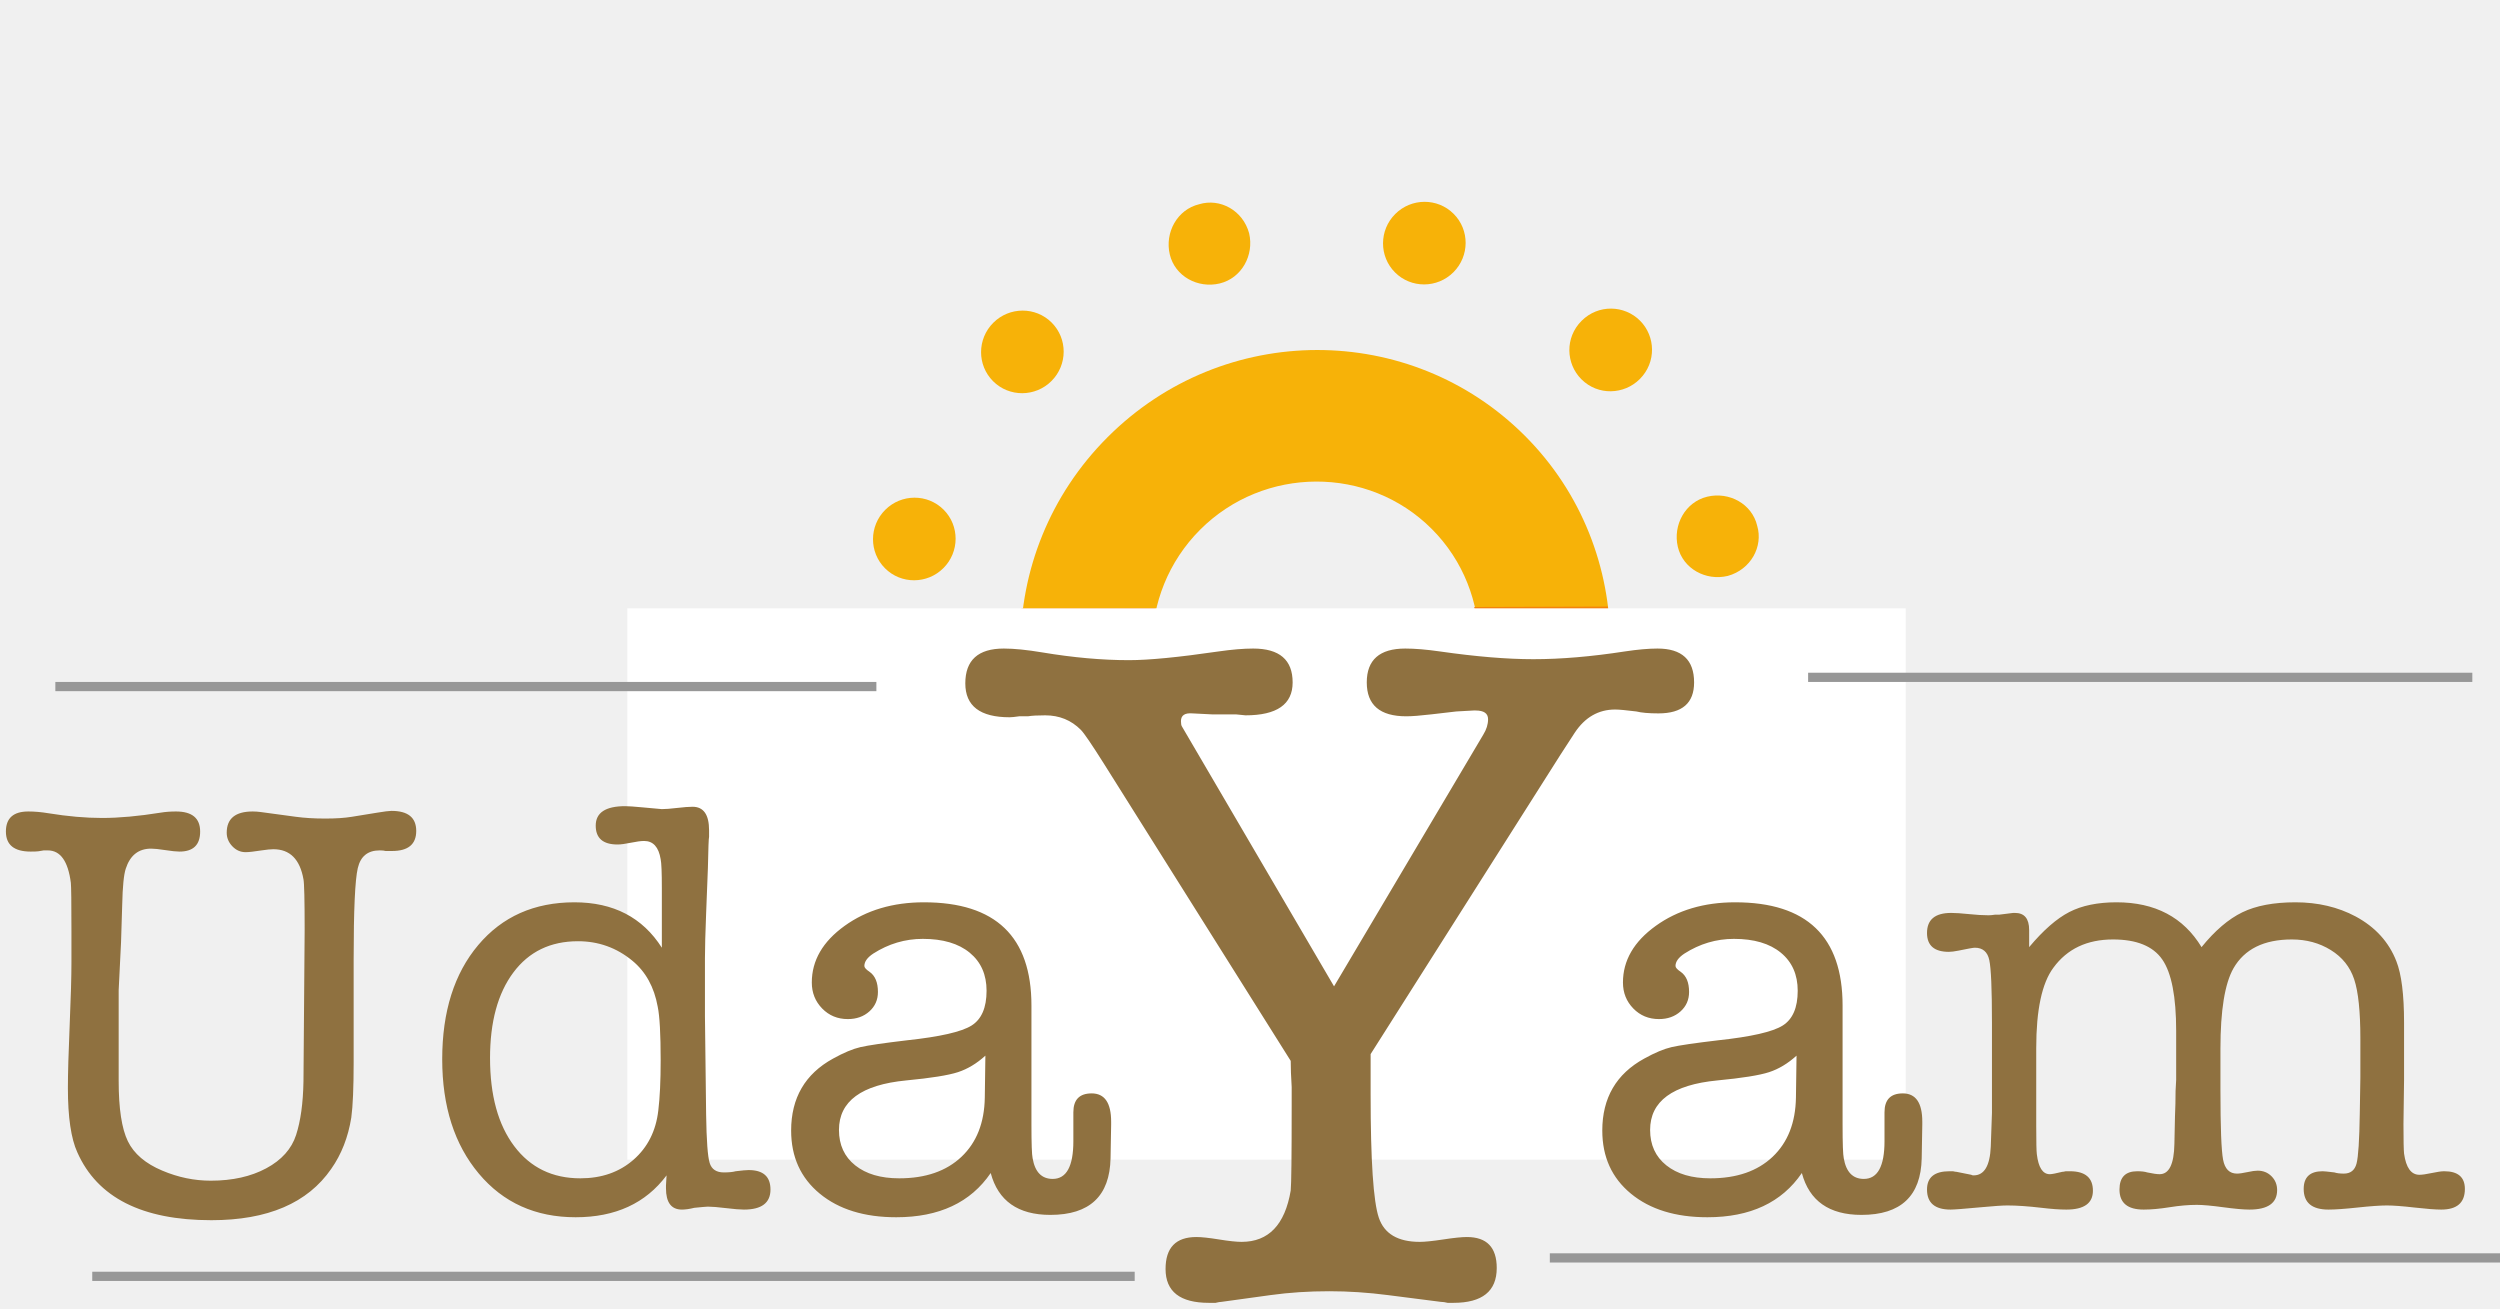
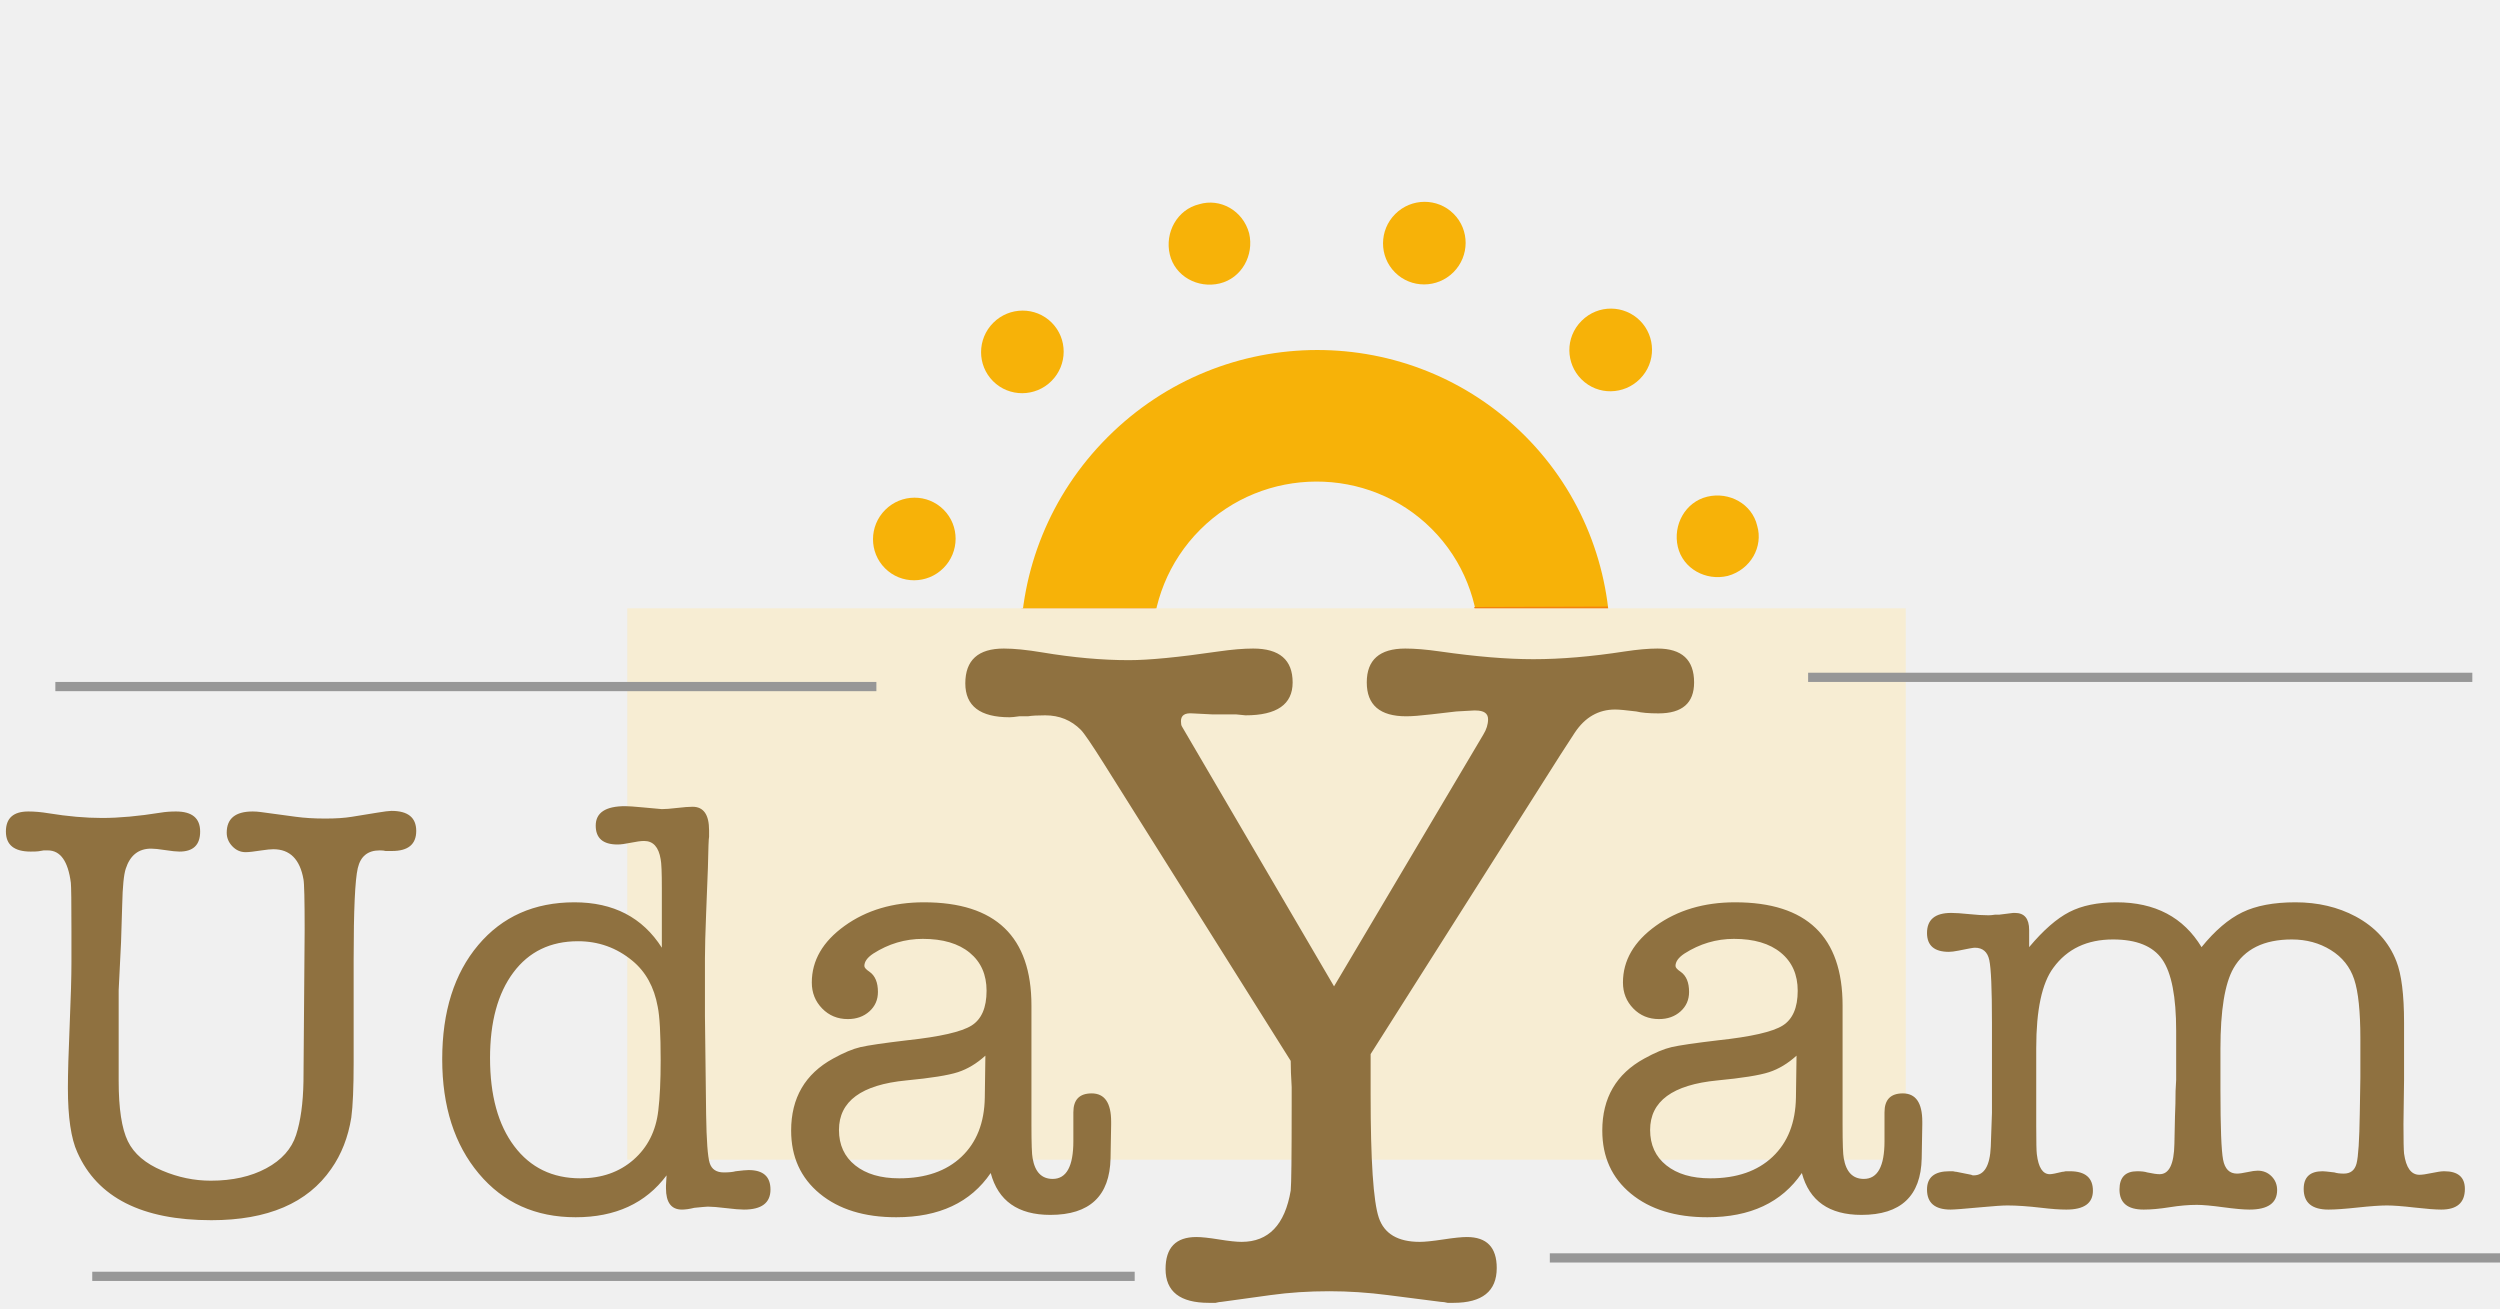
<svg xmlns="http://www.w3.org/2000/svg" width="512px" height="268px" viewBox="0 0 512 268" version="1.1">
  <defs />
  <g id="Page-1" stroke="none" stroke-width="1" fill="none" fill-rule="evenodd">
    <g id="udayam">
-       <g>
-         <g id="sun" transform="translate(128.4723, 0)">
-           <g id="sun@1.5x" transform="translate(140.9527, 132.1127) rotate(-225) translate(-140.9527, -132.1127) translate(46.98422, 38.76811)">
-             <g id="Page-1">
+       <g transform="translate(1, -1)">
+         <g id="sun" transform="translate(127.4723, 0)">
+           <g id="sun@1.5x" transform="translate(140.8205, 133.0251) rotate(-225) translate(-140.8205, -133.0251) translate(46.82046, 39.52508)">
+             <g id="Page-1" transform="translate(0, 0)">
              <g id="sun">
                <g id="summer">
                  <g id="Layer_1">
                    <path d="M93.968,153.567 C60.322,153.567 33.344,126.467 33.344,93.345 C33.344,60.222 60.625,33.122 93.968,33.122 C127.312,33.122 154.593,60.222 154.593,93.345 C154.593,126.467 127.615,153.567 93.968,153.567 L93.968,153.567 L93.968,153.567 Z M93.968,59.921 C75.478,59.921 60.322,74.977 60.322,93.345 C60.322,111.712 75.478,126.768 93.968,126.768 C112.459,126.768 127.615,111.712 127.615,93.345 C127.615,74.977 112.459,59.921 93.968,59.921 L93.968,59.921 L93.968,59.921 Z" id="Shape" fill="#F7B208" />
                    <ellipse id="Oval" fill="#F4840B" cx="93.968" cy="8.431" rx="8.487" ry="8.431" />
                    <ellipse id="Oval" fill="#F7B208" cx="93.968" cy="178.258" rx="8.487" ry="8.431" />
                    <path d="M58.503,15.658 C60.928,19.572 59.412,24.691 55.472,27.1 C51.531,29.509 46.378,28.003 43.953,24.089 C41.528,20.174 43.044,15.056 46.984,12.647 C50.925,10.238 56.078,11.442 58.503,15.658 L58.503,15.658 L58.503,15.658 Z" id="Shape" fill="#F4840B" />
                    <g id="Group" transform="translate(11.36715, 42.15561)" fill="#F7B208">
                      <ellipse id="Oval" cx="125.342" cy="124.66" rx="8.487" ry="8.431" />
                      <path d="M12.883,1.506 C16.823,3.914 18.339,9.033 15.914,12.948 C13.489,16.862 8.336,18.368 4.395,15.959 C0.455,13.55 -1.061,8.431 1.364,4.517 C3.486,0.602 8.639,-0.903 12.883,1.506 L12.883,1.506 L12.883,1.506 Z" id="Shape" />
                    </g>
                    <ellipse id="Oval" fill="#F4840B" cx="167.931" cy="135.801" rx="8.487" ry="8.431" />
                    <path d="M16.975,93.345 C16.975,97.861 13.337,101.776 8.487,101.776 C3.637,101.776 0,97.861 0,93.345 C0,88.828 3.637,84.913 8.487,84.913 C13.034,84.913 16.975,88.527 16.975,93.345 Z" id="Shape" fill="#F7B208" />
                    <path d="M179.449,84.913 C183.996,84.913 187.937,88.527 187.937,93.345 C187.937,97.861 184.299,101.776 179.449,101.776 C174.599,101.776 170.962,98.162 170.962,93.345 C170.962,88.828 174.903,84.913 179.449,84.913 L179.449,84.913 L179.449,84.913 Z" id="Shape" fill="#F4840B" />
                    <ellipse id="Oval" fill="#F7B208" cx="20.006" cy="135.801" rx="8.487" ry="8.431" />
                    <path d="M163.687,43.661 C167.628,41.252 172.781,42.758 175.206,46.672 C177.631,50.587 176.115,55.706 172.174,58.115 C168.234,60.523 163.081,59.018 160.656,55.103 C158.534,51.189 159.746,45.769 163.687,43.661 L163.687,43.661 L163.687,43.661 Z" id="Shape" fill="#F4840B" />
                    <path d="M43.953,162.6 C46.378,158.686 51.531,157.18 55.472,159.589 C59.412,161.998 60.928,167.117 58.503,171.031 C56.078,174.946 50.925,176.451 46.984,174.042 C43.044,171.935 41.528,166.816 43.953,162.6 L43.953,162.6 L43.953,162.6 Z" id="Shape" fill="#F7B208" />
                    <g id="Group" transform="translate(45.84751, 11.29168)" fill="#F4840B">
                      <path d="M83.586,4.366 C86.011,0.452 91.165,-1.054 95.105,1.355 C99.046,3.764 100.561,8.883 98.136,12.797 C95.711,16.712 90.558,18.217 86.618,15.808 C82.677,13.399 81.161,8.281 83.586,4.366 L83.586,4.366 L83.586,4.366 Z" id="Shape" />
                      <path d="M0.227,45.317 L19.627,64.588 C25.69,55.254 36.299,48.931 48.121,48.931 C66.612,48.931 81.768,63.986 81.768,82.354 C81.768,94.398 75.402,104.937 66.005,110.658 L85.405,129.93 C99.652,118.487 108.746,101.324 108.746,82.053 C108.746,48.63 81.768,21.831 48.121,21.831 C28.721,21.831 11.443,31.165 0.227,45.317 Z" id="Shape" />
                    </g>
                  </g>
                </g>
              </g>
            </g>
          </g>
-           <rect id="Rectangle-1" fill="#FFFFFF" x="0" y="124.585" width="261.823" height="112.917" />
+           <rect id="Rectangle-1" fill="#F7EDD3" x="0" y="125.585" width="261.823" height="112.917" />
        </g>
-         <path d="M25.029,185.275 L24.788,193.005 L24.304,202.789 L24.304,221.391 C24.304,227.027 24.929,231.134 26.178,233.711 C27.428,236.288 29.785,238.301 33.252,239.751 C36.476,241.119 39.781,241.804 43.167,241.804 C47.6,241.804 51.389,240.958 54.533,239.267 C57.677,237.576 59.712,235.301 60.639,232.443 C61.566,229.584 62.07,225.94 62.15,221.511 L62.392,190.469 C62.392,184.349 62.312,180.886 62.15,180.081 C61.425,175.974 59.369,173.921 55.984,173.921 C55.419,173.921 54.613,174.001 53.565,174.162 C52.034,174.404 50.946,174.525 50.301,174.525 C49.253,174.525 48.346,174.122 47.58,173.317 C46.814,172.511 46.431,171.585 46.431,170.539 C46.431,167.64 48.205,166.19 51.752,166.19 C52.316,166.19 52.88,166.23 53.444,166.311 L60.578,167.277 C62.352,167.519 64.367,167.64 66.624,167.64 C68.801,167.64 70.614,167.519 72.065,167.277 L77.265,166.432 C78.716,166.19 79.683,166.069 80.167,166.069 C83.552,166.069 85.245,167.438 85.245,170.176 C85.245,172.914 83.593,174.283 80.288,174.283 L78.958,174.283 C78.716,174.203 78.313,174.162 77.748,174.162 C75.33,174.162 73.839,175.37 73.275,177.786 C72.71,180.202 72.428,186.402 72.428,196.387 L72.428,217.525 C72.428,222.76 72.267,226.544 71.945,228.88 C71.3,232.906 69.929,236.409 67.833,239.388 C62.997,246.394 54.815,249.897 43.288,249.897 C29.1,249.897 19.951,245.267 15.84,236.006 C14.55,233.188 13.905,228.799 13.905,222.84 C13.905,219.941 14.026,215.653 14.268,209.976 C14.51,204.299 14.631,200.011 14.631,197.112 L14.631,190.71 C14.631,184.832 14.59,181.53 14.51,180.806 C13.946,176.377 12.374,174.162 9.794,174.162 L8.948,174.162 C8.545,174.243 8.182,174.303 7.859,174.343 C7.537,174.384 7.013,174.404 6.288,174.404 C2.902,174.404 1.209,173.035 1.209,170.297 C1.209,167.559 2.741,166.19 5.804,166.19 C7.094,166.19 8.464,166.311 9.915,166.553 C13.865,167.197 17.533,167.519 20.918,167.519 C24.385,167.519 28.375,167.157 32.889,166.432 C33.856,166.271 34.904,166.19 36.033,166.19 C39.338,166.19 40.99,167.559 40.99,170.297 C40.99,173.035 39.58,174.404 36.758,174.404 C36.113,174.404 35.146,174.303 33.856,174.102 C32.566,173.901 31.599,173.8 30.954,173.8 C28.375,173.8 26.642,175.169 25.755,177.907 C25.352,179.115 25.11,181.571 25.029,185.275 L25.029,185.275 Z M117.65,184.792 C125.631,184.792 131.596,187.892 135.546,194.092 L135.546,181.893 C135.546,178.672 135.465,176.699 135.304,175.974 C134.901,173.478 133.772,172.23 131.918,172.23 C131.274,172.23 130.367,172.35 129.198,172.592 C128.029,172.834 127.122,172.954 126.477,172.954 C123.495,172.954 122.003,171.666 122.003,169.089 C122.003,166.432 124.019,165.103 128.049,165.103 C128.694,165.103 129.863,165.184 131.556,165.345 C134.135,165.586 135.465,165.707 135.546,165.707 C136.271,165.707 137.319,165.627 138.69,165.465 C140.06,165.304 141.108,165.224 141.833,165.224 C144.091,165.224 145.219,166.834 145.219,170.055 L145.219,171.384 C145.138,171.626 145.058,173.76 144.977,177.786 C144.977,178.269 144.856,181.369 144.614,187.087 C144.453,191.113 144.373,194.173 144.373,196.267 L144.373,208.104 L144.614,228.276 C144.695,233.59 144.937,236.892 145.34,238.18 C145.743,239.469 146.71,240.113 148.242,240.113 C149.29,240.113 150.096,240.032 150.66,239.871 C151.95,239.71 152.837,239.63 153.32,239.63 C156.303,239.63 157.794,240.958 157.794,243.616 C157.794,246.354 155.981,247.723 152.353,247.723 C151.547,247.723 150.318,247.622 148.665,247.421 C147.013,247.219 145.783,247.119 144.977,247.119 C144.735,247.119 143.808,247.199 142.196,247.36 C141.229,247.602 140.382,247.723 139.657,247.723 C137.48,247.723 136.392,246.273 136.392,243.374 L136.392,242.77 L136.513,240.717 C132.241,246.434 126.034,249.293 117.892,249.293 C109.67,249.293 103.06,246.313 98.062,240.354 C93.064,234.396 90.565,226.585 90.565,216.921 C90.565,207.178 93.024,199.387 97.941,193.549 C102.858,187.711 109.428,184.792 117.65,184.792 L117.65,184.792 Z M134.82,227.43 C135.143,224.773 135.304,221.35 135.304,217.163 C135.304,211.768 135.103,208.104 134.699,206.171 C133.974,202.145 132.241,199.004 129.5,196.75 C126.276,194.092 122.568,192.764 118.376,192.764 C112.733,192.764 108.32,194.898 105.136,199.166 C101.952,203.433 100.36,209.271 100.36,216.68 C100.36,224.33 102.012,230.349 105.317,234.738 C108.622,239.126 113.136,241.321 118.86,241.321 C123.213,241.321 126.84,240.053 129.742,237.516 C132.644,234.979 134.337,231.617 134.82,227.43 L134.82,227.43 Z M215.108,248.81 C208.498,248.81 204.427,245.951 202.896,240.234 C198.784,246.273 192.336,249.293 183.549,249.293 C177.02,249.293 171.8,247.682 167.891,244.461 C163.981,241.24 162.026,236.932 162.026,231.537 C162.026,224.853 164.888,219.941 170.611,216.801 C172.788,215.593 174.662,214.808 176.234,214.445 C177.806,214.083 180.97,213.62 185.726,213.056 C192.497,212.331 196.91,211.325 198.966,210.037 C201.021,208.748 202.049,206.373 202.049,202.91 C202.049,199.608 200.9,197.011 198.603,195.119 C196.306,193.227 193.101,192.281 188.99,192.281 C185.363,192.281 181.977,193.287 178.833,195.3 C177.624,196.106 177.02,196.951 177.02,197.837 C177.02,198.159 177.382,198.562 178.108,199.045 C179.237,199.85 179.801,201.219 179.801,203.152 C179.801,204.762 179.216,206.091 178.048,207.138 C176.879,208.184 175.408,208.708 173.634,208.708 C171.538,208.708 169.785,207.983 168.374,206.534 C166.964,205.084 166.258,203.313 166.258,201.219 C166.258,196.709 168.495,192.844 172.969,189.623 C177.443,186.402 182.864,184.792 189.232,184.792 C203.903,184.792 211.239,191.838 211.239,205.93 L211.239,230.329 C211.239,234.194 211.319,236.489 211.481,237.214 C211.964,240.032 213.335,241.442 215.592,241.442 C218.413,241.442 219.824,238.865 219.824,233.711 L219.824,227.792 C219.824,225.216 221.073,223.927 223.572,223.927 C226.232,223.927 227.562,225.86 227.562,229.725 L227.562,230.329 L227.441,237.214 C227.28,244.944 223.169,248.81 215.108,248.81 L215.108,248.81 Z M201.686,224.773 L201.807,216.197 C200.034,217.807 198.16,218.935 196.185,219.579 C194.21,220.223 190.683,220.787 185.605,221.27 C176.415,222.156 171.82,225.538 171.82,231.416 C171.82,234.476 172.929,236.892 175.146,238.663 C177.362,240.435 180.365,241.321 184.154,241.321 C189.555,241.321 193.807,239.851 196.91,236.912 C200.014,233.973 201.606,229.926 201.686,224.773 L201.686,224.773 Z M264.535,226.384 L264.535,222.618 C264.404,220.504 264.338,218.72 264.338,217.266 L226.088,156.411 C223.591,152.447 222.013,150.134 221.356,149.473 C219.384,147.491 216.953,146.5 214.061,146.5 C212.484,146.5 211.301,146.566 210.512,146.698 L208.738,146.698 C207.817,146.83 207.16,146.896 206.766,146.896 C200.719,146.896 197.696,144.584 197.696,139.958 C197.696,135.201 200.325,132.822 205.583,132.822 C207.686,132.822 210.315,133.087 213.47,133.615 C219.779,134.672 225.694,135.201 231.214,135.201 C235.289,135.201 241.401,134.606 249.551,133.417 C252.311,133.021 254.677,132.822 256.649,132.822 C262.038,132.822 264.733,135.135 264.733,139.76 C264.733,144.253 261.512,146.5 255.072,146.5 L253.1,146.302 L248.171,146.302 L244.227,146.103 C242.65,145.971 241.861,146.5 241.861,147.689 C241.861,148.218 241.927,148.581 242.059,148.779 C242.19,148.978 242.519,149.539 243.044,150.464 L273.211,202.003 L303.772,150.464 C304.429,149.407 304.757,148.35 304.757,147.293 C304.757,146.103 303.903,145.509 302.194,145.509 L301.8,145.509 L298.251,145.707 L293.125,146.302 C290.89,146.566 289.181,146.698 287.998,146.698 C282.609,146.698 279.914,144.385 279.914,139.76 C279.914,135.135 282.543,132.822 287.801,132.822 C289.773,132.822 292.139,133.021 294.899,133.417 C302.26,134.474 308.635,135.003 314.024,135.003 C319.676,135.003 325.92,134.474 332.755,133.417 C335.384,133.021 337.618,132.822 339.459,132.822 C344.453,132.822 346.951,135.135 346.951,139.76 C346.951,143.989 344.519,146.103 339.656,146.103 C337.684,146.103 336.172,145.971 335.121,145.707 C333.018,145.443 331.572,145.31 330.783,145.31 C327.366,145.31 324.605,146.896 322.502,150.068 L319.545,154.627 L280.703,215.879 L280.703,224.204 C280.703,237.683 281.262,246.075 282.379,249.379 C283.496,252.682 286.289,254.334 290.759,254.334 C291.81,254.334 293.42,254.169 295.589,253.839 C297.758,253.508 299.368,253.343 300.42,253.343 C304.494,253.343 306.532,255.457 306.532,259.686 C306.532,264.444 303.574,266.822 297.659,266.822 L296.476,266.822 C295.951,266.69 295.491,266.624 295.096,266.624 L284.252,265.237 C280.177,264.708 276.168,264.444 272.225,264.444 C268.019,264.444 264.01,264.708 260.198,265.237 L250.142,266.624 C249.879,266.624 249.485,266.69 248.959,266.822 L247.579,266.822 C241.664,266.822 238.707,264.51 238.707,259.884 C238.707,255.523 240.81,253.343 245.016,253.343 C246.068,253.343 247.612,253.508 249.649,253.839 C251.687,254.169 253.231,254.334 254.283,254.334 C259.804,254.334 263.155,250.832 264.338,243.828 C264.47,242.639 264.535,236.824 264.535,226.384 L264.535,226.384 Z M381.23,248.81 C374.62,248.81 370.549,245.951 369.018,240.234 C364.907,246.273 358.458,249.293 349.671,249.293 C343.142,249.293 337.923,247.682 334.013,244.461 C330.103,241.24 328.149,236.932 328.149,231.537 C328.149,224.853 331.01,219.941 336.734,216.801 C338.91,215.593 340.784,214.808 342.356,214.445 C343.928,214.083 347.092,213.62 351.848,213.056 C358.619,212.331 363.033,211.325 365.088,210.037 C367.144,208.748 368.171,206.373 368.171,202.91 C368.171,199.608 367.023,197.011 364.725,195.119 C362.428,193.227 359.224,192.281 355.113,192.281 C351.485,192.281 348.1,193.287 344.956,195.3 C343.747,196.106 343.142,196.951 343.142,197.837 C343.142,198.159 343.505,198.562 344.23,199.045 C345.359,199.85 345.923,201.219 345.923,203.152 C345.923,204.762 345.339,206.091 344.17,207.138 C343.001,208.184 341.53,208.708 339.756,208.708 C337.661,208.708 335.907,207.983 334.497,206.534 C333.086,205.084 332.381,203.313 332.381,201.219 C332.381,196.709 334.617,192.844 339.091,189.623 C343.565,186.402 348.986,184.792 355.354,184.792 C370.026,184.792 377.361,191.838 377.361,205.93 L377.361,230.329 C377.361,234.194 377.442,236.489 377.603,237.214 C378.086,240.032 379.457,241.442 381.714,241.442 C384.535,241.442 385.946,238.865 385.946,233.711 L385.946,227.792 C385.946,225.216 387.195,223.927 389.694,223.927 C392.354,223.927 393.685,225.86 393.685,229.725 L393.685,230.329 L393.564,237.214 C393.402,244.944 389.291,248.81 381.23,248.81 L381.23,248.81 Z M367.809,224.773 L367.93,216.197 C366.156,217.807 364.282,218.935 362.307,219.579 C360.332,220.223 356.805,220.787 351.727,221.27 C342.537,222.156 337.943,225.538 337.943,231.416 C337.943,234.476 339.051,236.892 341.268,238.663 C343.485,240.435 346.487,241.321 350.276,241.321 C355.677,241.321 359.929,239.851 363.033,236.912 C366.136,233.973 367.728,229.926 367.809,224.773 L367.809,224.773 Z M415.57,190.469 L415.57,193.972 C418.472,190.509 421.213,188.113 423.792,186.785 C426.372,185.456 429.596,184.792 433.466,184.792 C441.365,184.792 447.169,187.852 450.877,193.972 C453.618,190.59 456.399,188.214 459.221,186.845 C462.042,185.476 465.669,184.792 470.103,184.792 C474.698,184.792 478.809,185.758 482.436,187.691 C486.467,189.865 489.248,192.925 490.779,196.871 C491.827,199.528 492.351,203.715 492.351,209.433 L492.351,221.149 L492.23,230.208 C492.23,233.51 492.271,235.523 492.351,236.248 C492.754,239.147 493.802,240.596 495.495,240.596 C496.059,240.596 496.906,240.475 498.034,240.234 C499.163,239.992 500.009,239.871 500.574,239.871 C503.395,239.871 504.806,241.079 504.806,243.495 C504.806,246.313 503.193,247.723 499.969,247.723 C498.76,247.723 496.926,247.582 494.467,247.3 C492.009,247.018 490.135,246.877 488.845,246.877 C487.474,246.877 485.479,247.018 482.859,247.3 C480.24,247.582 478.245,247.723 476.874,247.723 C473.489,247.723 471.796,246.313 471.796,243.495 C471.796,241.079 473.085,239.871 475.665,239.871 C475.987,239.871 476.794,239.952 478.083,240.113 C478.567,240.274 479.212,240.354 480.018,240.354 C481.388,240.354 482.255,239.67 482.618,238.301 C482.98,236.932 483.202,233.51 483.283,228.034 L483.404,220.666 L483.404,212.694 C483.404,207.138 482.98,203.091 482.134,200.555 C481.288,198.018 479.696,196.025 477.358,194.576 C475.02,193.126 472.36,192.401 469.377,192.401 C463.654,192.401 459.664,194.374 457.407,198.32 C455.633,201.461 454.747,206.936 454.747,214.747 L454.747,223.323 C454.747,230.893 454.928,235.624 455.291,237.516 C455.654,239.408 456.601,240.354 458.132,240.354 C458.616,240.354 459.321,240.254 460.248,240.053 C461.175,239.851 461.881,239.751 462.364,239.751 C463.493,239.751 464.44,240.133 465.206,240.898 C465.972,241.663 466.355,242.609 466.355,243.737 C466.355,246.394 464.46,247.723 460.672,247.723 C459.462,247.723 457.669,247.562 455.291,247.239 C452.913,246.917 451.119,246.756 449.91,246.756 C448.217,246.756 446.363,246.917 444.348,247.239 C442.333,247.562 440.559,247.723 439.028,247.723 C435.723,247.723 434.07,246.354 434.07,243.616 C434.07,241.119 435.279,239.871 437.698,239.871 C438.584,239.871 439.27,239.952 439.753,240.113 C440.882,240.354 441.728,240.475 442.292,240.475 C444.227,240.475 445.235,238.422 445.315,234.315 L445.436,228.638 C445.517,226.866 445.557,225.135 445.557,223.444 C445.638,221.995 445.678,221.23 445.678,221.149 L445.678,211.124 C445.678,204.118 444.731,199.246 442.837,196.508 C440.942,193.77 437.577,192.401 432.74,192.401 C427.42,192.401 423.349,194.334 420.528,198.199 C418.19,201.34 417.021,206.815 417.021,214.626 L417.021,230.691 C417.021,233.912 417.061,235.805 417.142,236.368 C417.465,239.106 418.351,240.475 419.802,240.475 C420.205,240.475 421.052,240.314 422.341,239.992 C422.503,239.992 422.744,239.952 423.067,239.871 L423.913,239.871 C427.057,239.871 428.629,241.2 428.629,243.857 C428.629,246.434 426.815,247.723 423.188,247.723 C421.817,247.723 420.125,247.602 418.109,247.36 C415.369,247.038 413.031,246.877 411.096,246.877 C410.129,246.877 408.356,246.998 405.776,247.239 C402.31,247.562 400.214,247.723 399.488,247.723 C396.264,247.723 394.652,246.354 394.652,243.616 C394.652,241.119 396.183,239.871 399.247,239.871 L399.972,239.871 C400.295,239.952 400.536,239.992 400.698,239.992 L403.721,240.596 C403.801,240.677 403.962,240.717 404.204,240.717 C406.381,240.717 407.549,238.744 407.711,234.798 L407.953,227.913 L407.953,209.433 C407.953,202.588 407.771,198.32 407.408,196.629 C407.046,194.938 406.058,194.092 404.446,194.092 C404.124,194.092 402.995,194.294 401.06,194.696 C400.254,194.857 399.609,194.938 399.126,194.938 C396.143,194.938 394.652,193.65 394.652,191.073 C394.652,188.335 396.304,186.966 399.609,186.966 C400.496,186.966 401.705,187.046 403.237,187.207 C404.768,187.368 406.098,187.449 407.227,187.449 C407.63,187.449 408.073,187.409 408.557,187.328 L409.404,187.328 L412.305,186.966 L412.668,186.966 C414.603,186.966 415.57,188.133 415.57,190.469 L415.57,190.469 Z" id="UdaYam" fill="#8F7140" />
-         <path d="M12.28,140.606 L178.539,140.606" id="Line" stroke="#979797" stroke-width="1.889" stroke-linecap="square" />
-         <path d="M371.247,138.718 L505.387,138.718" id="Line" stroke="#979797" stroke-width="1.889" stroke-linecap="square" />
-         <path d="M19.838,261.394 L231.439,261.394" id="Line" stroke="#979797" stroke-width="1.889" stroke-linecap="square" />
-         <path d="M318.347,257.62 L511.055,257.62" id="Line" stroke="#979797" stroke-width="1.889" stroke-linecap="square" />
+         <path d="M24.029,186.275 L23.788,194.005 L23.304,203.789 L23.304,222.391 C23.304,228.027 23.929,232.134 25.178,234.711 C26.428,237.288 28.785,239.301 32.252,240.751 C35.476,242.119 38.781,242.804 42.167,242.804 C46.6,242.804 50.389,241.958 53.533,240.267 C56.677,238.576 58.712,236.301 59.639,233.443 C60.566,230.584 61.07,226.94 61.15,222.511 L61.392,191.469 C61.392,185.349 61.312,181.886 61.15,181.081 C60.425,176.974 58.369,174.921 54.984,174.921 C54.419,174.921 53.613,175.001 52.565,175.162 C51.034,175.404 49.946,175.525 49.301,175.525 C48.253,175.525 47.346,175.122 46.58,174.317 C45.814,173.511 45.431,172.585 45.431,171.539 C45.431,168.64 47.205,167.19 50.752,167.19 C51.316,167.19 51.88,167.23 52.444,167.311 L59.578,168.277 C61.352,168.519 63.367,168.64 65.624,168.64 C67.801,168.64 69.614,168.519 71.065,168.277 L76.265,167.432 C77.716,167.19 78.683,167.069 79.167,167.069 C82.552,167.069 84.245,168.438 84.245,171.176 C84.245,173.914 82.593,175.283 79.288,175.283 L77.958,175.283 C77.716,175.203 77.313,175.162 76.748,175.162 C74.33,175.162 72.839,176.37 72.275,178.786 C71.71,181.202 71.428,187.402 71.428,197.387 L71.428,218.525 C71.428,223.76 71.267,227.544 70.945,229.88 C70.3,233.906 68.929,237.409 66.833,240.388 C61.997,247.394 53.815,250.897 42.288,250.897 C28.1,250.897 18.951,246.267 14.84,237.006 C13.55,234.188 12.905,229.799 12.905,223.84 C12.905,220.941 13.026,216.653 13.268,210.976 C13.51,205.299 13.631,201.011 13.631,198.112 L13.631,191.71 C13.631,185.832 13.59,182.53 13.51,181.806 C12.946,177.377 11.374,175.162 8.794,175.162 L7.948,175.162 C7.545,175.243 7.182,175.303 6.859,175.343 C6.537,175.384 6.013,175.404 5.288,175.404 C1.902,175.404 0.209,174.035 0.209,171.297 C0.209,168.559 1.741,167.19 4.804,167.19 C6.094,167.19 7.464,167.311 8.915,167.553 C12.865,168.197 16.533,168.519 19.918,168.519 C23.385,168.519 27.375,168.157 31.889,167.432 C32.856,167.271 33.904,167.19 35.033,167.19 C38.338,167.19 39.99,168.559 39.99,171.297 C39.99,174.035 38.58,175.404 35.758,175.404 C35.113,175.404 34.146,175.303 32.856,175.102 C31.566,174.901 30.599,174.8 29.954,174.8 C27.375,174.8 25.642,176.169 24.755,178.907 C24.352,180.115 24.11,182.571 24.029,186.275 L24.029,186.275 Z M116.65,185.792 C124.631,185.792 130.596,188.892 134.546,195.092 L134.546,182.893 C134.546,179.672 134.465,177.699 134.304,176.974 C133.901,174.478 132.772,173.23 130.918,173.23 C130.274,173.23 129.367,173.35 128.198,173.592 C127.029,173.834 126.122,173.954 125.477,173.954 C122.495,173.954 121.003,172.666 121.003,170.089 C121.003,167.432 123.019,166.103 127.049,166.103 C127.694,166.103 128.863,166.184 130.556,166.345 C133.135,166.586 134.465,166.707 134.546,166.707 C135.271,166.707 136.319,166.627 137.69,166.465 C139.06,166.304 140.108,166.224 140.833,166.224 C143.091,166.224 144.219,167.834 144.219,171.055 L144.219,172.384 C144.138,172.626 144.058,174.76 143.977,178.786 C143.977,179.269 143.856,182.369 143.614,188.087 C143.453,192.113 143.373,195.173 143.373,197.267 L143.373,209.104 L143.614,229.276 C143.695,234.59 143.937,237.892 144.34,239.18 C144.743,240.469 145.71,241.113 147.242,241.113 C148.29,241.113 149.096,241.032 149.66,240.871 C150.95,240.71 151.837,240.63 152.32,240.63 C155.303,240.63 156.794,241.958 156.794,244.616 C156.794,247.354 154.981,248.723 151.353,248.723 C150.547,248.723 149.318,248.622 147.665,248.421 C146.013,248.219 144.783,248.119 143.977,248.119 C143.735,248.119 142.808,248.199 141.196,248.36 C140.229,248.602 139.382,248.723 138.657,248.723 C136.48,248.723 135.392,247.273 135.392,244.374 L135.392,243.77 L135.513,241.717 C131.241,247.434 125.034,250.293 116.892,250.293 C108.67,250.293 102.06,247.313 97.062,241.354 C92.064,235.396 89.565,227.585 89.565,217.921 C89.565,208.178 92.024,200.387 96.941,194.549 C101.858,188.711 108.428,185.792 116.65,185.792 L116.65,185.792 Z M133.82,228.43 C134.143,225.773 134.304,222.35 134.304,218.163 C134.304,212.768 134.103,209.104 133.699,207.171 C132.974,203.145 131.241,200.004 128.5,197.75 C125.276,195.092 121.568,193.764 117.376,193.764 C111.733,193.764 107.32,195.898 104.136,200.166 C100.952,204.433 99.36,210.271 99.36,217.68 C99.36,225.33 101.012,231.349 104.317,235.738 C107.622,240.126 112.136,242.321 117.86,242.321 C122.213,242.321 125.84,241.053 128.742,238.516 C131.644,235.979 133.337,232.617 133.82,228.43 L133.82,228.43 Z M214.108,249.81 C207.498,249.81 203.427,246.951 201.896,241.234 C197.784,247.273 191.336,250.293 182.549,250.293 C176.02,250.293 170.8,248.682 166.891,245.461 C162.981,242.24 161.026,237.932 161.026,232.537 C161.026,225.853 163.888,220.941 169.611,217.801 C171.788,216.593 173.662,215.808 175.234,215.445 C176.806,215.083 179.97,214.62 184.726,214.056 C191.497,213.331 195.91,212.325 197.966,211.037 C200.021,209.748 201.049,207.373 201.049,203.91 C201.049,200.608 199.9,198.011 197.603,196.119 C195.306,194.227 192.101,193.281 187.99,193.281 C184.363,193.281 180.977,194.287 177.833,196.3 C176.624,197.106 176.02,197.951 176.02,198.837 C176.02,199.159 176.382,199.562 177.108,200.045 C178.237,200.85 178.801,202.219 178.801,204.152 C178.801,205.762 178.216,207.091 177.048,208.138 C175.879,209.184 174.408,209.708 172.634,209.708 C170.538,209.708 168.785,208.983 167.374,207.534 C165.964,206.084 165.258,204.313 165.258,202.219 C165.258,197.709 167.495,193.844 171.969,190.623 C176.443,187.402 181.864,185.792 188.232,185.792 C202.903,185.792 210.239,192.838 210.239,206.93 L210.239,231.329 C210.239,235.194 210.319,237.489 210.481,238.214 C210.964,241.032 212.335,242.442 214.592,242.442 C217.413,242.442 218.824,239.865 218.824,234.711 L218.824,228.792 C218.824,226.216 220.073,224.927 222.572,224.927 C225.232,224.927 226.562,226.86 226.562,230.725 L226.562,231.329 L226.441,238.214 C226.28,245.944 222.169,249.81 214.108,249.81 L214.108,249.81 Z M200.686,225.773 L200.807,217.197 C199.034,218.807 197.16,219.935 195.185,220.579 C193.21,221.223 189.683,221.787 184.605,222.27 C175.415,223.156 170.82,226.538 170.82,232.416 C170.82,235.476 171.929,237.892 174.146,239.663 C176.362,241.435 179.365,242.321 183.154,242.321 C188.555,242.321 192.807,240.851 195.91,237.912 C199.014,234.973 200.606,230.926 200.686,225.773 L200.686,225.773 Z M263.535,227.384 L263.535,223.618 C263.404,221.504 263.338,219.72 263.338,218.266 L225.088,157.411 C222.591,153.447 221.013,151.134 220.356,150.473 C218.384,148.491 215.953,147.5 213.061,147.5 C211.484,147.5 210.301,147.566 209.512,147.698 L207.738,147.698 C206.817,147.83 206.16,147.896 205.766,147.896 C199.719,147.896 196.696,145.584 196.696,140.958 C196.696,136.201 199.325,133.822 204.583,133.822 C206.686,133.822 209.315,134.087 212.47,134.615 C218.779,135.672 224.694,136.201 230.214,136.201 C234.289,136.201 240.401,135.606 248.551,134.417 C251.311,134.021 253.677,133.822 255.649,133.822 C261.038,133.822 263.733,136.135 263.733,140.76 C263.733,145.253 260.512,147.5 254.072,147.5 L252.1,147.302 L247.171,147.302 L243.227,147.103 C241.65,146.971 240.861,147.5 240.861,148.689 C240.861,149.218 240.927,149.581 241.059,149.779 C241.19,149.978 241.519,150.539 242.044,151.464 L272.211,203.003 L302.772,151.464 C303.429,150.407 303.757,149.35 303.757,148.293 C303.757,147.103 302.903,146.509 301.194,146.509 L300.8,146.509 L297.251,146.707 L292.125,147.302 C289.89,147.566 288.181,147.698 286.998,147.698 C281.609,147.698 278.914,145.385 278.914,140.76 C278.914,136.135 281.543,133.822 286.801,133.822 C288.773,133.822 291.139,134.021 293.899,134.417 C301.26,135.474 307.635,136.003 313.024,136.003 C318.676,136.003 324.92,135.474 331.755,134.417 C334.384,134.021 336.618,133.822 338.459,133.822 C343.453,133.822 345.951,136.135 345.951,140.76 C345.951,144.989 343.519,147.103 338.656,147.103 C336.684,147.103 335.172,146.971 334.121,146.707 C332.018,146.443 330.572,146.31 329.783,146.31 C326.366,146.31 323.605,147.896 321.502,151.068 L318.545,155.627 L279.703,216.879 L279.703,225.204 C279.703,238.683 280.262,247.075 281.379,250.379 C282.496,253.682 285.289,255.334 289.759,255.334 C290.81,255.334 292.42,255.169 294.589,254.839 C296.758,254.508 298.368,254.343 299.42,254.343 C303.494,254.343 305.532,256.457 305.532,260.686 C305.532,265.444 302.574,267.822 296.659,267.822 L295.476,267.822 C294.951,267.69 294.491,267.624 294.096,267.624 L283.252,266.237 C279.177,265.708 275.168,265.444 271.225,265.444 C267.019,265.444 263.01,265.708 259.198,266.237 L249.142,267.624 C248.879,267.624 248.485,267.69 247.959,267.822 L246.579,267.822 C240.664,267.822 237.707,265.51 237.707,260.884 C237.707,256.523 239.81,254.343 244.016,254.343 C245.068,254.343 246.612,254.508 248.649,254.839 C250.687,255.169 252.231,255.334 253.283,255.334 C258.804,255.334 262.155,251.832 263.338,244.828 C263.47,243.639 263.535,237.824 263.535,227.384 L263.535,227.384 Z M380.23,249.81 C373.62,249.81 369.549,246.951 368.018,241.234 C363.907,247.273 357.458,250.293 348.671,250.293 C342.142,250.293 336.923,248.682 333.013,245.461 C329.103,242.24 327.149,237.932 327.149,232.537 C327.149,225.853 330.01,220.941 335.734,217.801 C337.91,216.593 339.784,215.808 341.356,215.445 C342.928,215.083 346.092,214.62 350.848,214.056 C357.619,213.331 362.033,212.325 364.088,211.037 C366.144,209.748 367.171,207.373 367.171,203.91 C367.171,200.608 366.023,198.011 363.725,196.119 C361.428,194.227 358.224,193.281 354.113,193.281 C350.485,193.281 347.1,194.287 343.956,196.3 C342.747,197.106 342.142,197.951 342.142,198.837 C342.142,199.159 342.505,199.562 343.23,200.045 C344.359,200.85 344.923,202.219 344.923,204.152 C344.923,205.762 344.339,207.091 343.17,208.138 C342.001,209.184 340.53,209.708 338.756,209.708 C336.661,209.708 334.907,208.983 333.497,207.534 C332.086,206.084 331.381,204.313 331.381,202.219 C331.381,197.709 333.617,193.844 338.091,190.623 C342.565,187.402 347.986,185.792 354.354,185.792 C369.026,185.792 376.361,192.838 376.361,206.93 L376.361,231.329 C376.361,235.194 376.442,237.489 376.603,238.214 C377.086,241.032 378.457,242.442 380.714,242.442 C383.535,242.442 384.946,239.865 384.946,234.711 L384.946,228.792 C384.946,226.216 386.195,224.927 388.694,224.927 C391.354,224.927 392.685,226.86 392.685,230.725 L392.685,231.329 L392.564,238.214 C392.402,245.944 388.291,249.81 380.23,249.81 L380.23,249.81 Z M366.809,225.773 L366.93,217.197 C365.156,218.807 363.282,219.935 361.307,220.579 C359.332,221.223 355.805,221.787 350.727,222.27 C341.537,223.156 336.943,226.538 336.943,232.416 C336.943,235.476 338.051,237.892 340.268,239.663 C342.485,241.435 345.487,242.321 349.276,242.321 C354.677,242.321 358.929,240.851 362.033,237.912 C365.136,234.973 366.728,230.926 366.809,225.773 L366.809,225.773 Z M414.57,191.469 L414.57,194.972 C417.472,191.509 420.213,189.113 422.792,187.785 C425.372,186.456 428.596,185.792 432.466,185.792 C440.365,185.792 446.169,188.852 449.877,194.972 C452.618,191.59 455.399,189.214 458.221,187.845 C461.042,186.476 464.669,185.792 469.103,185.792 C473.698,185.792 477.809,186.758 481.436,188.691 C485.467,190.865 488.248,193.925 489.779,197.871 C490.827,200.528 491.351,204.715 491.351,210.433 L491.351,222.149 L491.23,231.208 C491.23,234.51 491.271,236.523 491.351,237.248 C491.754,240.147 492.802,241.596 494.495,241.596 C495.059,241.596 495.906,241.475 497.034,241.234 C498.163,240.992 499.009,240.871 499.574,240.871 C502.395,240.871 503.806,242.079 503.806,244.495 C503.806,247.313 502.193,248.723 498.969,248.723 C497.76,248.723 495.926,248.582 493.467,248.3 C491.009,248.018 489.135,247.877 487.845,247.877 C486.474,247.877 484.479,248.018 481.859,248.3 C479.24,248.582 477.245,248.723 475.874,248.723 C472.489,248.723 470.796,247.313 470.796,244.495 C470.796,242.079 472.085,240.871 474.665,240.871 C474.987,240.871 475.794,240.952 477.083,241.113 C477.567,241.274 478.212,241.354 479.018,241.354 C480.388,241.354 481.255,240.67 481.618,239.301 C481.98,237.932 482.202,234.51 482.283,229.034 L482.404,221.666 L482.404,213.694 C482.404,208.138 481.98,204.091 481.134,201.555 C480.288,199.018 478.696,197.025 476.358,195.576 C474.02,194.126 471.36,193.401 468.377,193.401 C462.654,193.401 458.664,195.374 456.407,199.32 C454.633,202.461 453.747,207.936 453.747,215.747 L453.747,224.323 C453.747,231.893 453.928,236.624 454.291,238.516 C454.654,240.408 455.601,241.354 457.132,241.354 C457.616,241.354 458.321,241.254 459.248,241.053 C460.175,240.851 460.881,240.751 461.364,240.751 C462.493,240.751 463.44,241.133 464.206,241.898 C464.972,242.663 465.355,243.609 465.355,244.737 C465.355,247.394 463.46,248.723 459.672,248.723 C458.462,248.723 456.669,248.562 454.291,248.239 C451.913,247.917 450.119,247.756 448.91,247.756 C447.217,247.756 445.363,247.917 443.348,248.239 C441.333,248.562 439.559,248.723 438.028,248.723 C434.723,248.723 433.07,247.354 433.07,244.616 C433.07,242.119 434.279,240.871 436.698,240.871 C437.584,240.871 438.27,240.952 438.753,241.113 C439.882,241.354 440.728,241.475 441.292,241.475 C443.227,241.475 444.235,239.422 444.315,235.315 L444.436,229.638 C444.517,227.866 444.557,226.135 444.557,224.444 C444.638,222.995 444.678,222.23 444.678,222.149 L444.678,212.124 C444.678,205.118 443.731,200.246 441.837,197.508 C439.942,194.77 436.577,193.401 431.74,193.401 C426.42,193.401 422.349,195.334 419.528,199.199 C417.19,202.34 416.021,207.815 416.021,215.626 L416.021,231.691 C416.021,234.912 416.061,236.805 416.142,237.368 C416.465,240.106 417.351,241.475 418.802,241.475 C419.205,241.475 420.052,241.314 421.341,240.992 C421.503,240.992 421.744,240.952 422.067,240.871 L422.913,240.871 C426.057,240.871 427.629,242.2 427.629,244.857 C427.629,247.434 425.815,248.723 422.188,248.723 C420.817,248.723 419.125,248.602 417.109,248.36 C414.369,248.038 412.031,247.877 410.096,247.877 C409.129,247.877 407.356,247.998 404.776,248.239 C401.31,248.562 399.214,248.723 398.488,248.723 C395.264,248.723 393.652,247.354 393.652,244.616 C393.652,242.119 395.183,240.871 398.247,240.871 L398.972,240.871 C399.295,240.952 399.536,240.992 399.698,240.992 L402.721,241.596 C402.801,241.677 402.962,241.717 403.204,241.717 C405.381,241.717 406.549,239.744 406.711,235.798 L406.953,228.913 L406.953,210.433 C406.953,203.588 406.771,199.32 406.408,197.629 C406.046,195.938 405.058,195.092 403.446,195.092 C403.124,195.092 401.995,195.294 400.06,195.696 C399.254,195.857 398.609,195.938 398.126,195.938 C395.143,195.938 393.652,194.65 393.652,192.073 C393.652,189.335 395.304,187.966 398.609,187.966 C399.496,187.966 400.705,188.046 402.237,188.207 C403.768,188.368 405.098,188.449 406.227,188.449 C406.63,188.449 407.073,188.409 407.557,188.328 L408.404,188.328 L411.305,187.966 L411.668,187.966 C413.603,187.966 414.57,189.133 414.57,191.469 L414.57,191.469 Z" id="UdaYam" fill="#8F7140" />
+         <path d="M11.28,141.606 L177.539,141.606" id="Line" stroke="#979797" stroke-width="1.889" stroke-linecap="square" />
+         <path d="M370.247,139.718 L504.387,139.718" id="Line" stroke="#979797" stroke-width="1.889" stroke-linecap="square" />
+         <path d="M18.838,262.394 L230.439,262.394" id="Line" stroke="#979797" stroke-width="1.889" stroke-linecap="square" />
+         <path d="M317.347,258.62 L510.055,258.62" id="Line" stroke="#979797" stroke-width="1.889" stroke-linecap="square" />
      </g>
    </g>
  </g>
</svg>
